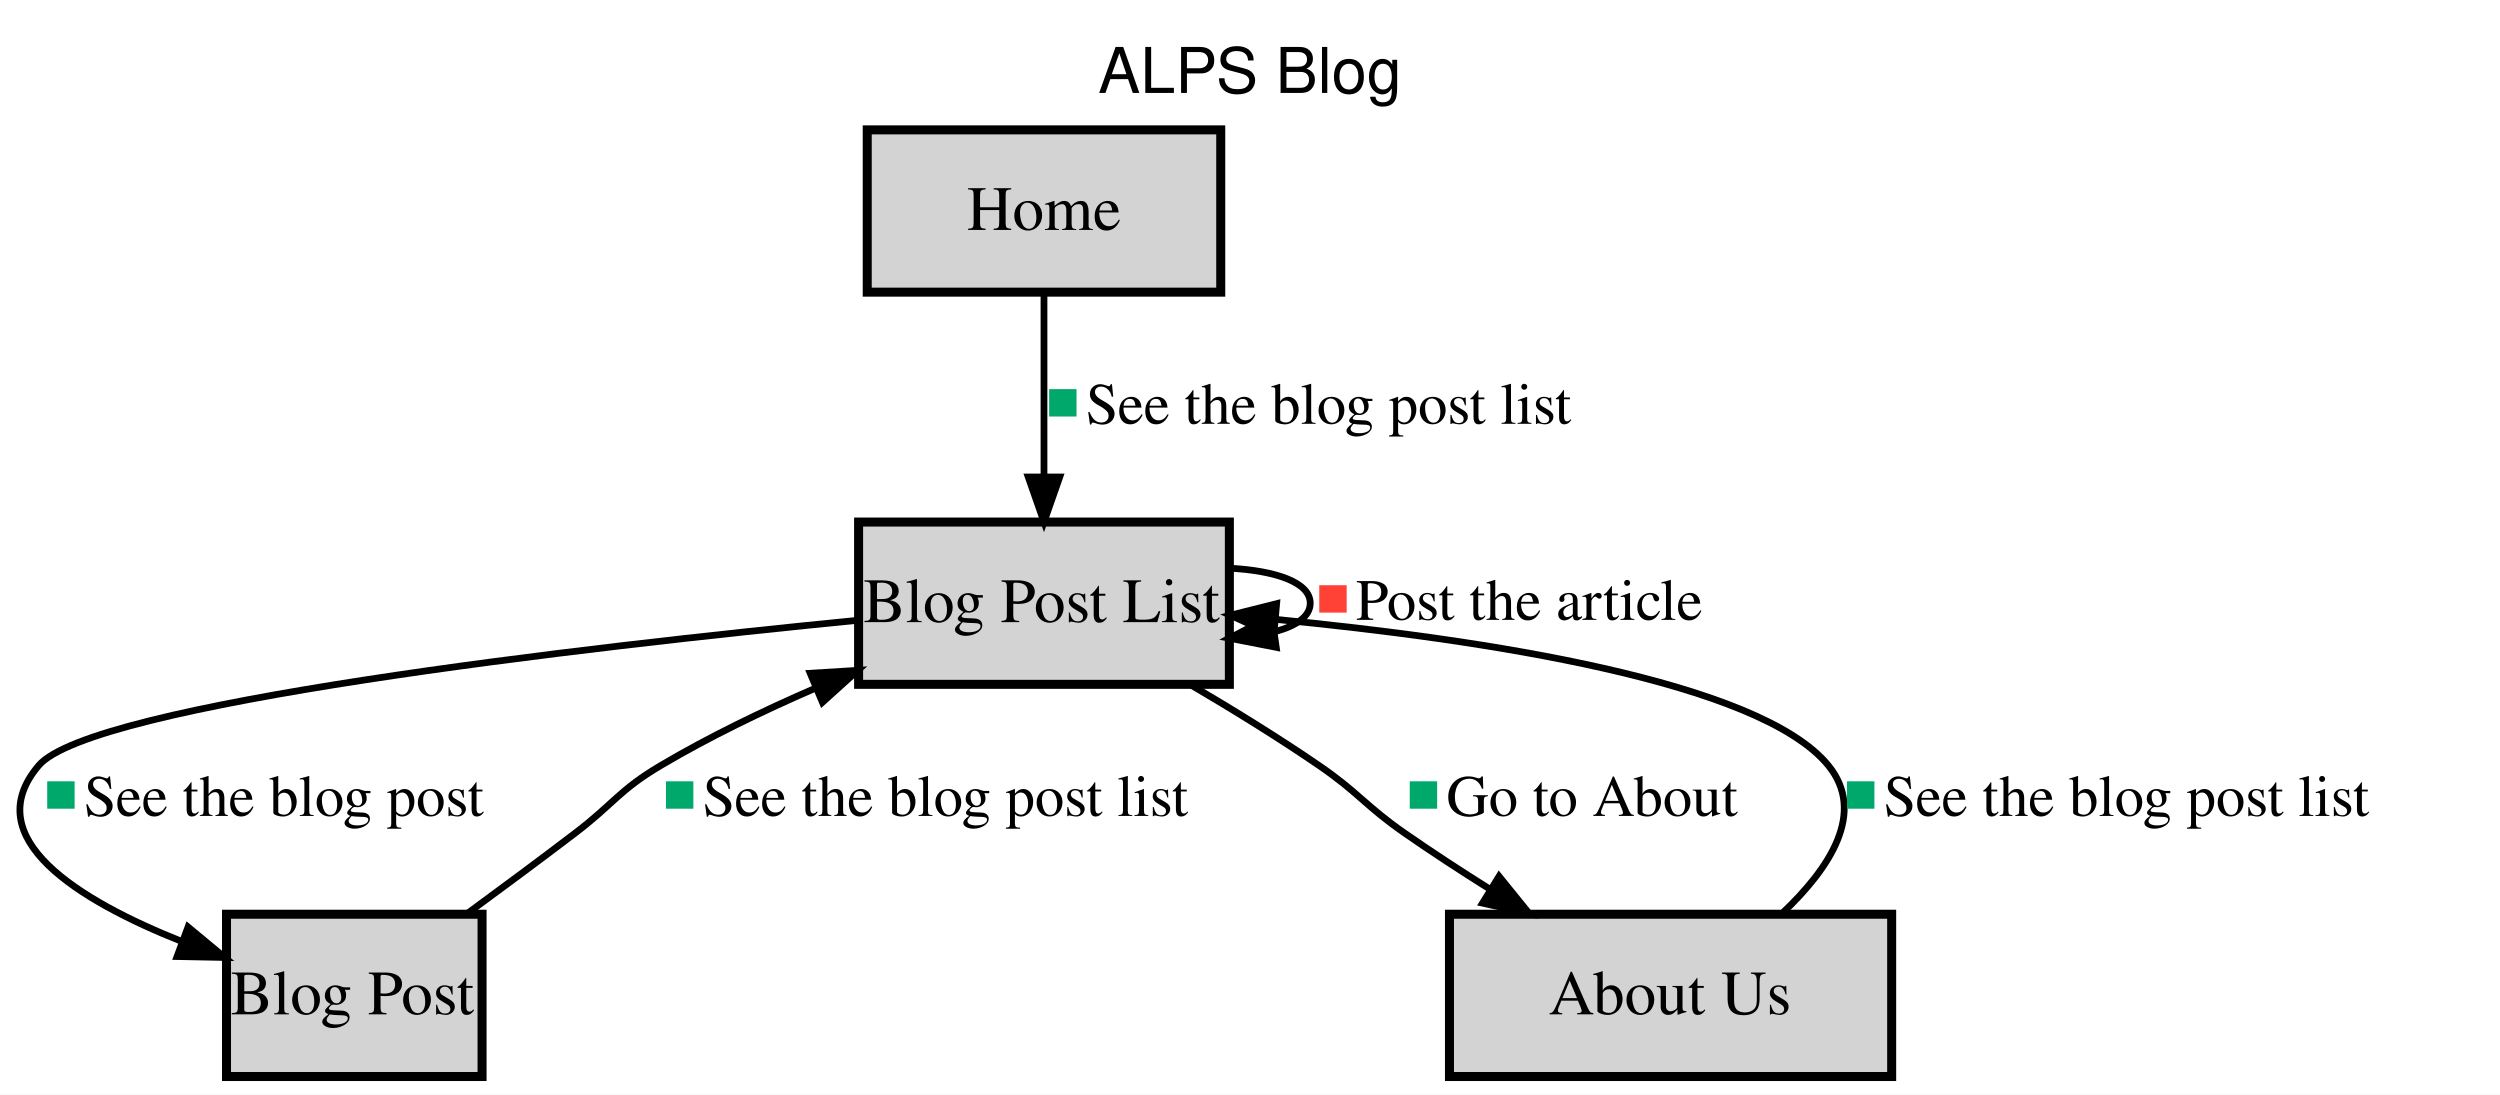
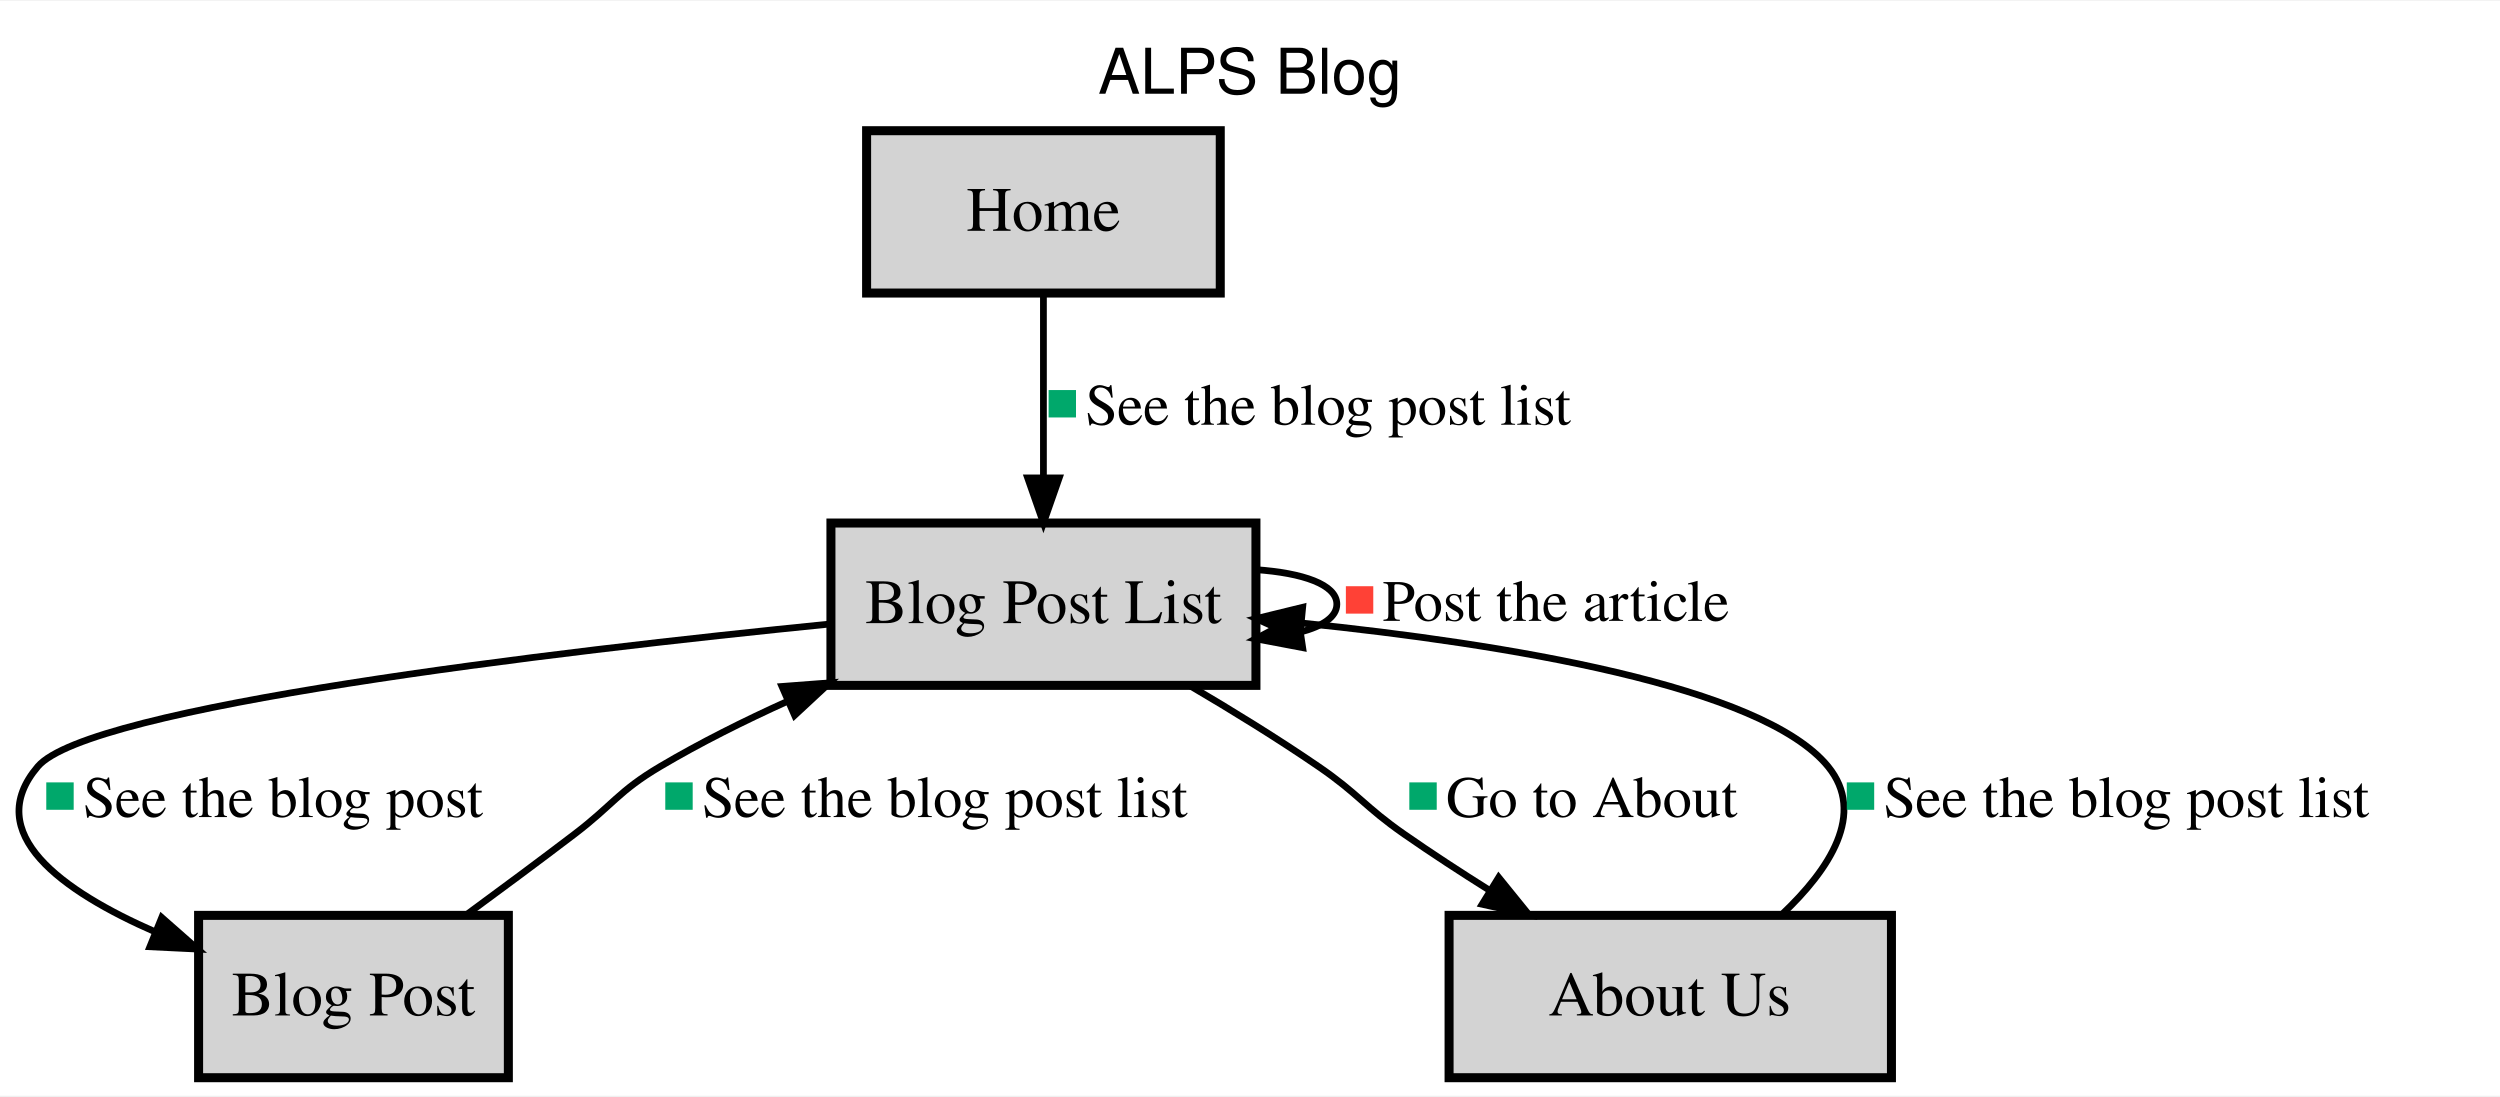
- <svg xmlns="http://www.w3.org/2000/svg" xmlns:xlink="http://www.w3.org/1999/xlink" width="555pt" height="243pt" viewBox="0.00 0.00 554.59 242.80">
+ <svg xmlns="http://www.w3.org/2000/svg" xmlns:xlink="http://www.w3.org/1999/xlink" width="554pt" height="243pt" viewBox="0.00 0.00 554.38 242.80">
  <g id="graph0" class="graph" transform="scale(1 1) rotate(0) translate(4 238.8)">
    <g id="a_graph0">
      <a xlink:href="index.html" xlink:title="ALPS Blog" target="_parent">
-         <polygon fill="#ffffff" stroke="transparent" points="-4,4 -4,-238.8 550.593,-238.8 550.593,4 -4,4" />
-         <text text-anchor="middle" x="273.296" y="-218.2" font-family="Helvetica,sans-Serif" font-size="14.00" fill="#000000">ALPS Blog</text>
+         <polygon fill="#ffffff" stroke="transparent" points="-4,4 -4,-238.8 550.383,-238.8 550.383,4 -4,4" />
+         <text text-anchor="middle" x="273.192" y="-218.2" font-family="Helvetica,sans-Serif" font-size="14.00" fill="#000000">ALPS Blog</text>
      </a>
    </g>
    <g id="node1" class="node">
      <g id="a_node1">
        <a xlink:href="#Blog" xlink:title="Blog Post List" target="_parent">
-           <polygon fill="#d3d3d3" stroke="#000000" stroke-width="2" points="268.716,-123 186.469,-123 186.469,-87 268.716,-87 268.716,-123" />
-           <text text-anchor="start" x="187.531" y="-100.8" font-family="Times,serif" font-size="14.00" fill="#000000">Blog Post List</text>
+           <polygon fill="#d3d3d3" stroke="#000000" stroke-width="2" points="274.507,-123 180.26,-123 180.26,-87 274.507,-87 274.507,-123" />
+           <text text-anchor="middle" x="227.383" y="-100.8" font-family="Times,serif" font-size="14.00" fill="#000000">Blog Post List</text>
        </a>
      </g>
    </g>
    <g id="edge3" class="edge doPost">
      <g id="a_edge3">
        <a xlink:href="#doPost" xlink:title="&lt;TABLE&gt;" target="_parent">
-           <path fill="none" stroke="#000000" stroke-width="1.5" d="M268.719,-112.767C278.983,-112.224 286.654,-109.635 286.654,-105 286.654,-102.103 283.658,-100.006 278.904,-98.707" />
-           <polygon fill="#000000" stroke="#000000" stroke-width="1.5" points="279.117,-95.202 268.719,-97.233 278.114,-102.129 279.117,-95.202" />
+           <path fill="none" stroke="#000000" stroke-width="1.5" d="M274.463,-112.663C284.867,-111.943 292.445,-109.389 292.445,-105 292.445,-102.189 289.335,-100.13 284.365,-98.824" />
+           <polygon fill="#000000" stroke="#000000" stroke-width="1.5" points="284.872,-95.361 274.463,-97.337 283.832,-102.283 284.872,-95.361" />
        </a>
      </g>
      <g id="a_edge3-label">
        <a xlink:href="#doPost" xlink:title="&lt;TABLE&gt;" target="_parent">
          <g id="a_edge3_0">
            <a xlink:href="#doPost" xlink:title="Post the article (unsafe)" target="_parent">
-               <text text-anchor="start" x="287.035" y="-101.3" font-family="Times,serif" font-size="13.00" fill="#ff4136">■</text>
-               <text text-anchor="start" x="296.785" y="-101.3" font-family="Times,serif" font-size="13.00" fill="#000000"> Post the article</text>
+               <text text-anchor="start" x="292.825" y="-101.3" font-family="Times,serif" font-size="13.00" fill="#ff4136">■</text>
+               <text text-anchor="start" x="302.575" y="-101.3" font-family="Times,serif" font-size="13.00" fill="#000000"> Post the article</text>
            </a>
          </g>
        </a>
      </g>
    </g>
    <g id="node2" class="node">
      <g id="a_node2">
        <a xlink:href="#BlogPosting" xlink:title="Blog Post" target="_parent">
-           <polygon fill="#d3d3d3" stroke="#000000" stroke-width="2" points="102.938,-36 46.248,-36 46.248,0 102.938,0 102.938,-36" />
-           <text text-anchor="start" x="47.17" y="-13.8" font-family="Times,serif" font-size="14.00" fill="#000000">Blog Post</text>
+           <polygon fill="#d3d3d3" stroke="#000000" stroke-width="2" points="108.728,-36 40.038,-36 40.038,0 108.728,0 108.728,-36" />
+           <text text-anchor="middle" x="74.383" y="-13.8" font-family="Times,serif" font-size="14.00" fill="#000000">Blog Post</text>
        </a>
      </g>
    </g>
    <g id="edge4" class="edge goBlogPosting">
      <g id="a_edge4">
        <a xlink:href="#goBlogPosting" xlink:title="&lt;TABLE&gt;" target="_parent">
-           <path fill="none" stroke="#000000" stroke-width="1.5" d="M186.373,-101.22C125.18,-95.187 16.225,-82.66 4.593,-69 -9.116,-52.901 13.359,-39.1 36.401,-29.93" />
-           <polygon fill="#000000" stroke="#000000" stroke-width="1.5" points="37.712,-33.176 45.864,-26.409 35.272,-26.616 37.712,-33.176" />
+           <path fill="none" stroke="#000000" stroke-width="1.5" d="M180.258,-100.632C118.219,-94.398 15.649,-82.231 4.383,-69 -8.184,-54.241 9.659,-41.413 30.471,-32.314" />
+           <polygon fill="#000000" stroke="#000000" stroke-width="1.5" points="31.864,-35.526 39.816,-28.526 29.234,-29.039 31.864,-35.526" />
        </a>
      </g>
      <g id="a_edge4-label">
        <a xlink:href="#goBlogPosting" xlink:title="&lt;TABLE&gt;" target="_parent">
          <g id="a_edge4_1">
            <a xlink:href="#goBlogPosting" xlink:title="See the blog post (safe)" target="_parent">
-               <text text-anchor="start" x="4.846" y="-57.8" font-family="Times,serif" font-size="13.00" fill="#00a86b">■</text>
-               <text text-anchor="start" x="14.596" y="-57.8" font-family="Times,serif" font-size="13.00" fill="#000000"> See the blog post</text>
+               <text text-anchor="start" x="4.636" y="-57.8" font-family="Times,serif" font-size="13.00" fill="#00a86b">■</text>
+               <text text-anchor="start" x="14.386" y="-57.8" font-family="Times,serif" font-size="13.00" fill="#000000"> See the blog post</text>
            </a>
          </g>
        </a>
      </g>
    </g>
    <g id="node3" class="node">
      <g id="a_node3">
        <a xlink:href="#About" xlink:title="About Us" target="_parent">
-           <polygon fill="#d3d3d3" stroke="#000000" stroke-width="2" points="415.641,-36 317.544,-36 317.544,0 415.641,0 415.641,-36" />
-           <text text-anchor="start" x="339.569" y="-13.8" font-family="Times,serif" font-size="14.00" fill="#000000">About Us</text>
+           <polygon fill="#d3d3d3" stroke="#000000" stroke-width="2" points="415.432,-36 317.335,-36 317.335,0 415.432,0 415.432,-36" />
+           <text text-anchor="start" x="339.359" y="-13.8" font-family="Times,serif" font-size="14.00" fill="#000000">About Us</text>
        </a>
      </g>
    </g>
    <g id="edge2" class="edge goAbout">
      <g id="a_edge2">
        <a xlink:href="#goAbout" xlink:title="&lt;TABLE&gt;" target="_parent">
-           <path fill="none" stroke="#000000" stroke-width="1.5" d="M260.075,-86.926C269.441,-81.422 279.565,-75.186 288.593,-69 297.468,-62.919 298.762,-60.146 307.593,-54 313.619,-49.806 320.135,-45.56 326.562,-41.526" />
-           <polygon fill="#000000" stroke="#000000" stroke-width="1.5" points="328.547,-44.414 335.217,-36.183 324.87,-38.458 328.547,-44.414" />
+           <path fill="none" stroke="#000000" stroke-width="1.5" d="M259.865,-86.926C269.231,-81.422 279.355,-75.186 288.383,-69 297.258,-62.919 298.553,-60.146 307.383,-54 313.409,-49.806 319.925,-45.56 326.352,-41.526" />
+           <polygon fill="#000000" stroke="#000000" stroke-width="1.5" points="328.337,-44.414 335.008,-36.183 324.66,-38.458 328.337,-44.414" />
        </a>
      </g>
      <g id="a_edge2-label">
        <a xlink:href="#goAbout" xlink:title="&lt;TABLE&gt;" target="_parent">
          <g id="a_edge2_2">
            <a xlink:href="#goAbout" xlink:title="Go to About (safe)" target="_parent">
-               <text text-anchor="start" x="307.104" y="-57.8" font-family="Times,serif" font-size="13.00" fill="#00a86b">■</text>
-               <text text-anchor="start" x="316.854" y="-57.8" font-family="Times,serif" font-size="13.00" fill="#000000"> Go to About</text>
+               <text text-anchor="start" x="306.894" y="-57.8" font-family="Times,serif" font-size="13.00" fill="#00a86b">■</text>
+               <text text-anchor="start" x="316.644" y="-57.8" font-family="Times,serif" font-size="13.00" fill="#000000"> Go to About</text>
            </a>
          </g>
        </a>
      </g>
    </g>
    <g id="edge5" class="edge goBlog">
      <g id="a_edge5">
        <a xlink:href="#goBlog" xlink:title="&lt;TABLE&gt;" target="_parent">
-           <path fill="none" stroke="#000000" stroke-width="1.5" d="M99.644,-36.148C107.366,-41.811 115.867,-48.115 123.593,-54 132.151,-60.519 133.334,-63.52 142.593,-69 153.259,-75.314 165.239,-81.098 176.765,-86.097" />
-           <polygon fill="#000000" stroke="#000000" stroke-width="1.5" points="175.727,-89.457 186.302,-90.106 178.44,-83.004 175.727,-89.457" />
+           <path fill="none" stroke="#000000" stroke-width="1.5" d="M99.435,-36.148C107.156,-41.811 115.657,-48.115 123.383,-54 131.942,-60.519 133.125,-63.52 142.383,-69 151.266,-74.258 161.061,-79.15 170.745,-83.526" />
+           <polygon fill="#000000" stroke="#000000" stroke-width="1.5" points="169.399,-86.757 179.964,-87.559 172.205,-80.344 169.399,-86.757" />
        </a>
      </g>
      <g id="a_edge5-label">
        <a xlink:href="#goBlog" xlink:title="&lt;TABLE&gt;" target="_parent">
          <g id="a_edge5_3">
            <a xlink:href="#goBlog" xlink:title="See the blog post list (safe)" target="_parent">
-               <text text-anchor="start" x="142.11" y="-57.8" font-family="Times,serif" font-size="13.00" fill="#00a86b">■</text>
-               <text text-anchor="start" x="151.86" y="-57.8" font-family="Times,serif" font-size="13.00" fill="#000000"> See the blog post list</text>
+               <text text-anchor="start" x="141.901" y="-57.8" font-family="Times,serif" font-size="13.00" fill="#00a86b">■</text>
+               <text text-anchor="start" x="151.651" y="-57.8" font-family="Times,serif" font-size="13.00" fill="#000000"> See the blog post list</text>
            </a>
          </g>
        </a>
      </g>
    </g>
    <g id="edge1" class="edge goBlog">
      <g id="a_edge1">
        <a xlink:href="#goBlog" xlink:title="&lt;TABLE&gt;" target="_parent">
-           <path fill="none" stroke="#000000" stroke-width="1.5" d="M391.366,-36.219C401.923,-46.188 410.069,-58.591 401.593,-69 386.336,-87.736 324.597,-97.022 278.976,-101.408" />
-           <polygon fill="#000000" stroke="#000000" stroke-width="1.5" points="278.57,-97.93 268.928,-102.321 279.204,-104.902 278.57,-97.93" />
+           <path fill="none" stroke="#000000" stroke-width="1.5" d="M391.156,-36.219C401.713,-46.188 409.859,-58.591 401.383,-69 386.791,-86.92 329.677,-96.195 284.814,-100.807" />
+           <polygon fill="#000000" stroke="#000000" stroke-width="1.5" points="284.193,-97.35 274.579,-101.801 284.87,-104.318 284.193,-97.35" />
        </a>
      </g>
      <g id="a_edge1-label">
        <a xlink:href="#goBlog" xlink:title="&lt;TABLE&gt;" target="_parent">
          <g id="a_edge1_4">
            <a xlink:href="#goBlog" xlink:title="See the blog post list (safe)" target="_parent">
-               <text text-anchor="start" x="404.11" y="-57.8" font-family="Times,serif" font-size="13.00" fill="#00a86b">■</text>
-               <text text-anchor="start" x="413.86" y="-57.8" font-family="Times,serif" font-size="13.00" fill="#000000"> See the blog post list</text>
+               <text text-anchor="start" x="403.901" y="-57.8" font-family="Times,serif" font-size="13.00" fill="#00a86b">■</text>
+               <text text-anchor="start" x="413.651" y="-57.8" font-family="Times,serif" font-size="13.00" fill="#000000"> See the blog post list</text>
            </a>
          </g>
        </a>
      </g>
    </g>
    <g id="node4" class="node">
      <g id="a_node4">
        <a xlink:href="#Index" xlink:title="Home" target="_parent">
-           <polygon fill="#d3d3d3" stroke="#000000" stroke-width="2" points="266.805,-210 188.381,-210 188.381,-174 266.805,-174 266.805,-210" />
-           <text text-anchor="start" x="210.487" y="-187.8" font-family="Times,serif" font-size="14.00" fill="#000000">Home</text>
+           <polygon fill="#d3d3d3" stroke="#000000" stroke-width="2" points="266.595,-210 188.171,-210 188.171,-174 266.595,-174 266.595,-210" />
+           <text text-anchor="start" x="210.277" y="-187.8" font-family="Times,serif" font-size="14.00" fill="#000000">Home</text>
        </a>
      </g>
    </g>
    <g id="edge6" class="edge goBlog">
      <g id="a_edge6">
        <a xlink:href="#goBlog" xlink:title="&lt;TABLE&gt;" target="_parent">
-           <path fill="none" stroke="#000000" stroke-width="1.5" d="M227.593,-173.974C227.593,-162.192 227.593,-146.561 227.593,-133.158" />
-           <polygon fill="#000000" stroke="#000000" stroke-width="1.5" points="231.093,-133.003 227.593,-123.003 224.093,-133.003 231.093,-133.003" />
+           <path fill="none" stroke="#000000" stroke-width="1.5" d="M227.383,-173.974C227.383,-162.192 227.383,-146.561 227.383,-133.158" />
+           <polygon fill="#000000" stroke="#000000" stroke-width="1.5" points="230.883,-133.003 227.383,-123.003 223.883,-133.003 230.883,-133.003" />
        </a>
      </g>
      <g id="a_edge6-label">
        <a xlink:href="#goBlog" xlink:title="&lt;TABLE&gt;" target="_parent">
          <g id="a_edge6_5">
            <a xlink:href="#goBlog" xlink:title="See the blog post list (safe)" target="_parent">
-               <text text-anchor="start" x="227.11" y="-144.8" font-family="Times,serif" font-size="13.00" fill="#00a86b">■</text>
-               <text text-anchor="start" x="236.86" y="-144.8" font-family="Times,serif" font-size="13.00" fill="#000000"> See the blog post list</text>
+               <text text-anchor="start" x="226.901" y="-144.8" font-family="Times,serif" font-size="13.00" fill="#00a86b">■</text>
+               <text text-anchor="start" x="236.651" y="-144.8" font-family="Times,serif" font-size="13.00" fill="#000000"> See the blog post list</text>
            </a>
          </g>
        </a>
      </g>
    </g>
  </g>
</svg>
